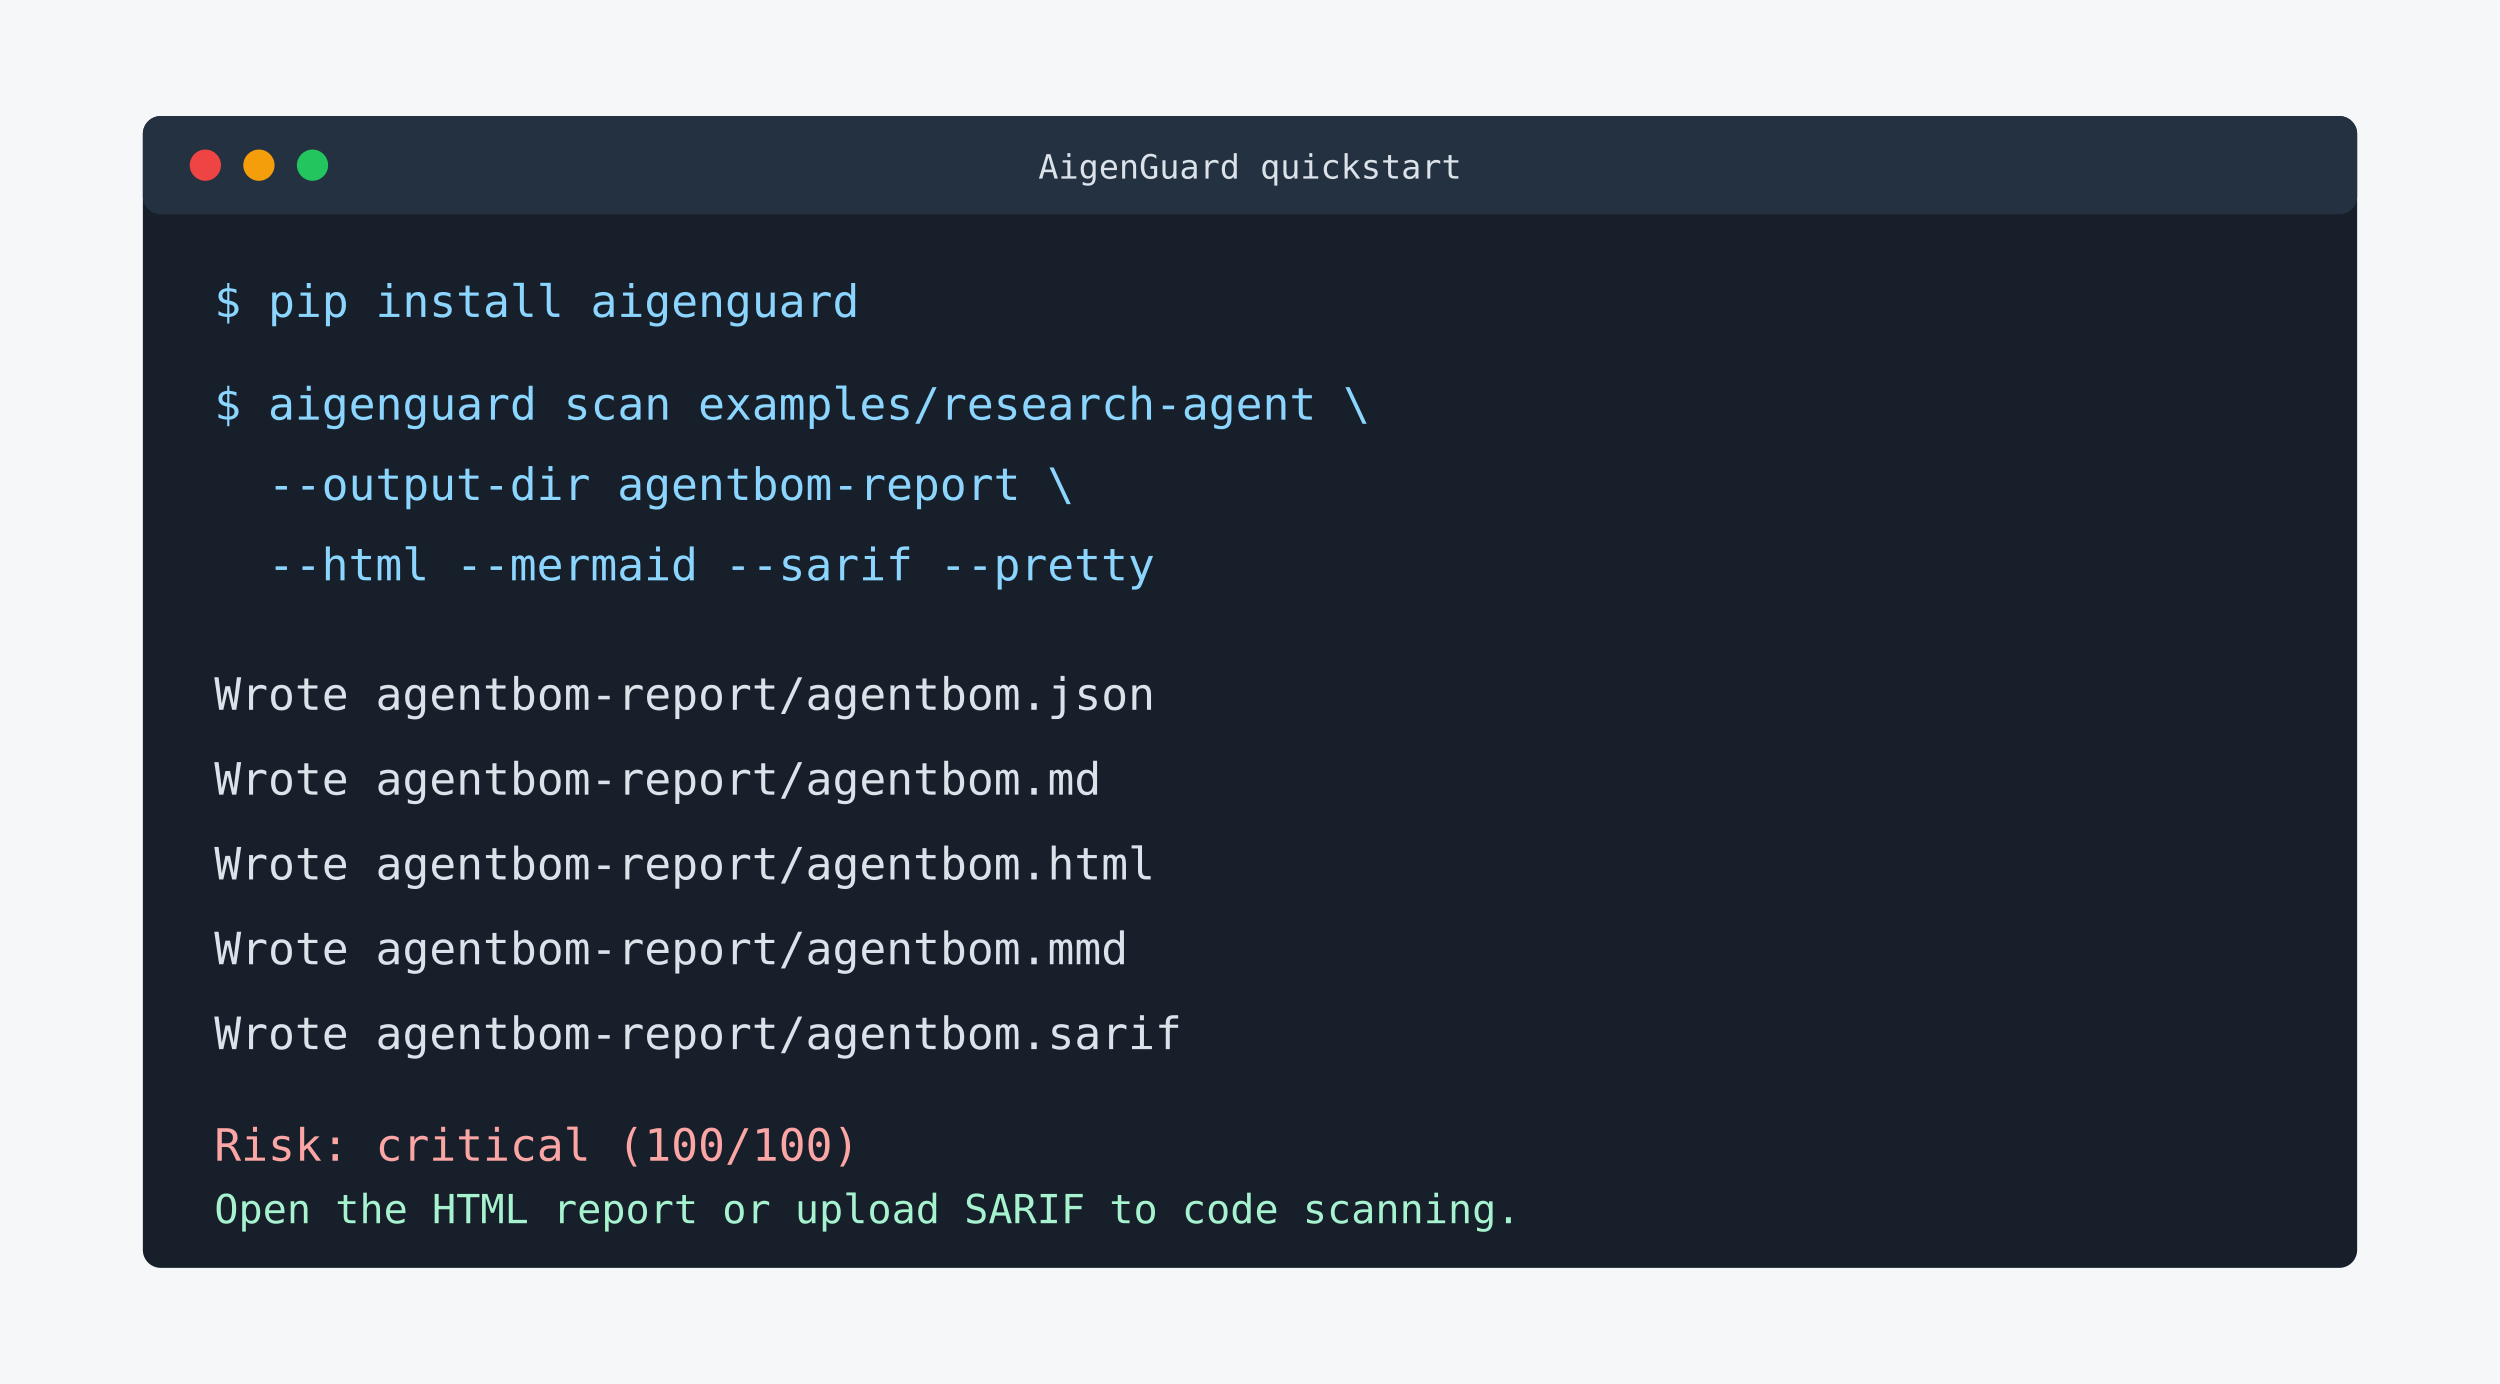
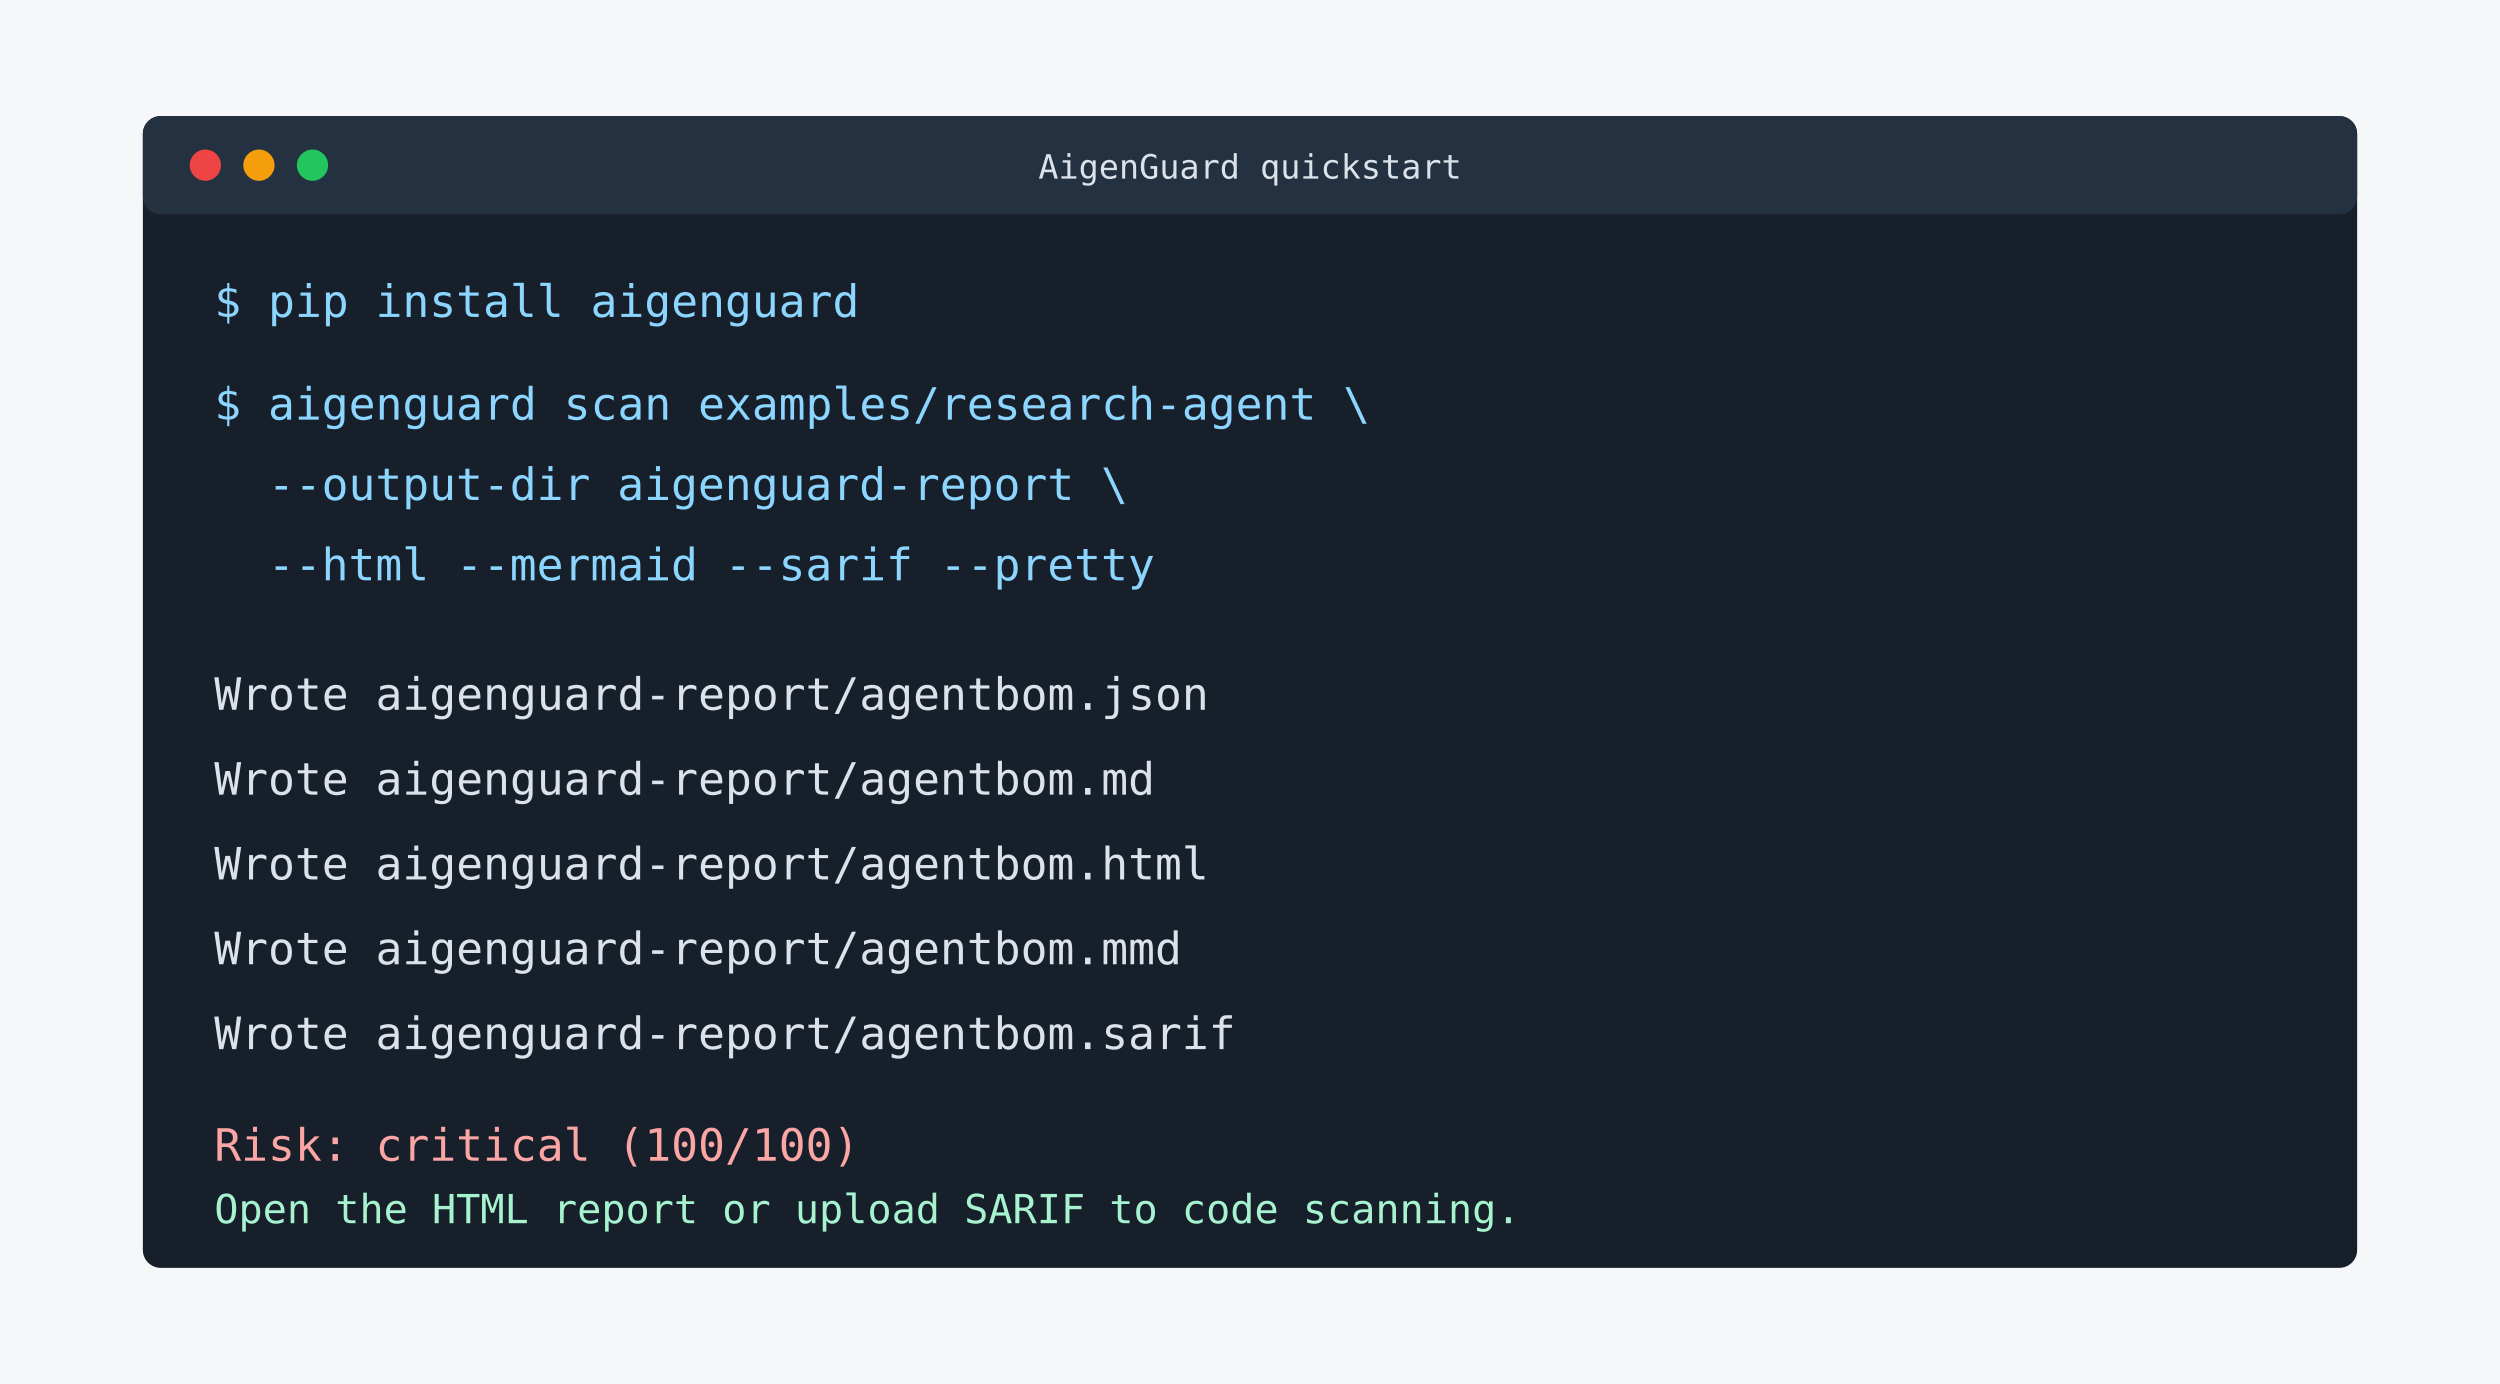
<svg xmlns="http://www.w3.org/2000/svg" width="1120" height="620" viewBox="0 0 1120 620" role="img" aria-labelledby="title desc">
  <defs>
    <clipPath id="terminal-frame">
      <rect x="64" y="52" width="992" height="516" rx="8" />
    </clipPath>
  </defs>
  <rect width="1120" height="620" fill="#f6f7f9" />
  <rect x="64" y="52" width="992" height="516" rx="8" fill="#17202a" />
  <rect x="64" y="52" width="992" height="44" rx="8" fill="#243140" />
  <circle cx="92" cy="74" r="7" fill="#ef4444" />
  <circle cx="116" cy="74" r="7" fill="#f59e0b" />
  <circle cx="140" cy="74" r="7" fill="#22c55e" />
  <text x="560" y="80" text-anchor="middle" fill="#dbe2ea" font-family="ui-monospace, SFMono-Regular, Menlo, Consolas, monospace" font-size="15">AigenGuard quickstart</text>
  <g clip-path="url(#terminal-frame)" font-family="ui-monospace, SFMono-Regular, Menlo, Consolas, monospace" font-size="20">
    <text x="96" y="142" fill="#8bd5ff">$ pip install aigenguard</text>
    <text x="96" y="188" fill="#8bd5ff">$ aigenguard scan examples/research-agent \</text>
-     <text x="120" y="224" fill="#8bd5ff">--output-dir agentbom-report \</text>
+     <text x="120" y="224" fill="#8bd5ff">--output-dir aigenguard-report \</text>
    <text x="120" y="260" fill="#8bd5ff">--html --mermaid --sarif --pretty</text>
-     <text x="96" y="318" fill="#dbe2ea">Wrote agentbom-report/agentbom.json</text>
-     <text x="96" y="356" fill="#dbe2ea">Wrote agentbom-report/agentbom.md</text>
-     <text x="96" y="394" fill="#dbe2ea">Wrote agentbom-report/agentbom.html</text>
-     <text x="96" y="432" fill="#dbe2ea">Wrote agentbom-report/agentbom.mmd</text>
-     <text x="96" y="470" fill="#dbe2ea">Wrote agentbom-report/agentbom.sarif</text>
+     <text x="96" y="318" fill="#dbe2ea">Wrote aigenguard-report/agentbom.json</text>
+     <text x="96" y="356" fill="#dbe2ea">Wrote aigenguard-report/agentbom.md</text>
+     <text x="96" y="394" fill="#dbe2ea">Wrote aigenguard-report/agentbom.html</text>
+     <text x="96" y="432" fill="#dbe2ea">Wrote aigenguard-report/agentbom.mmd</text>
+     <text x="96" y="470" fill="#dbe2ea">Wrote aigenguard-report/agentbom.sarif</text>
    <text x="96" y="520" fill="#fca5a5">Risk: critical (100/100)</text>
    <text x="96" y="548" fill="#a7f3d0" font-size="18">Open the HTML report or upload SARIF to code scanning.</text>
  </g>
</svg>
